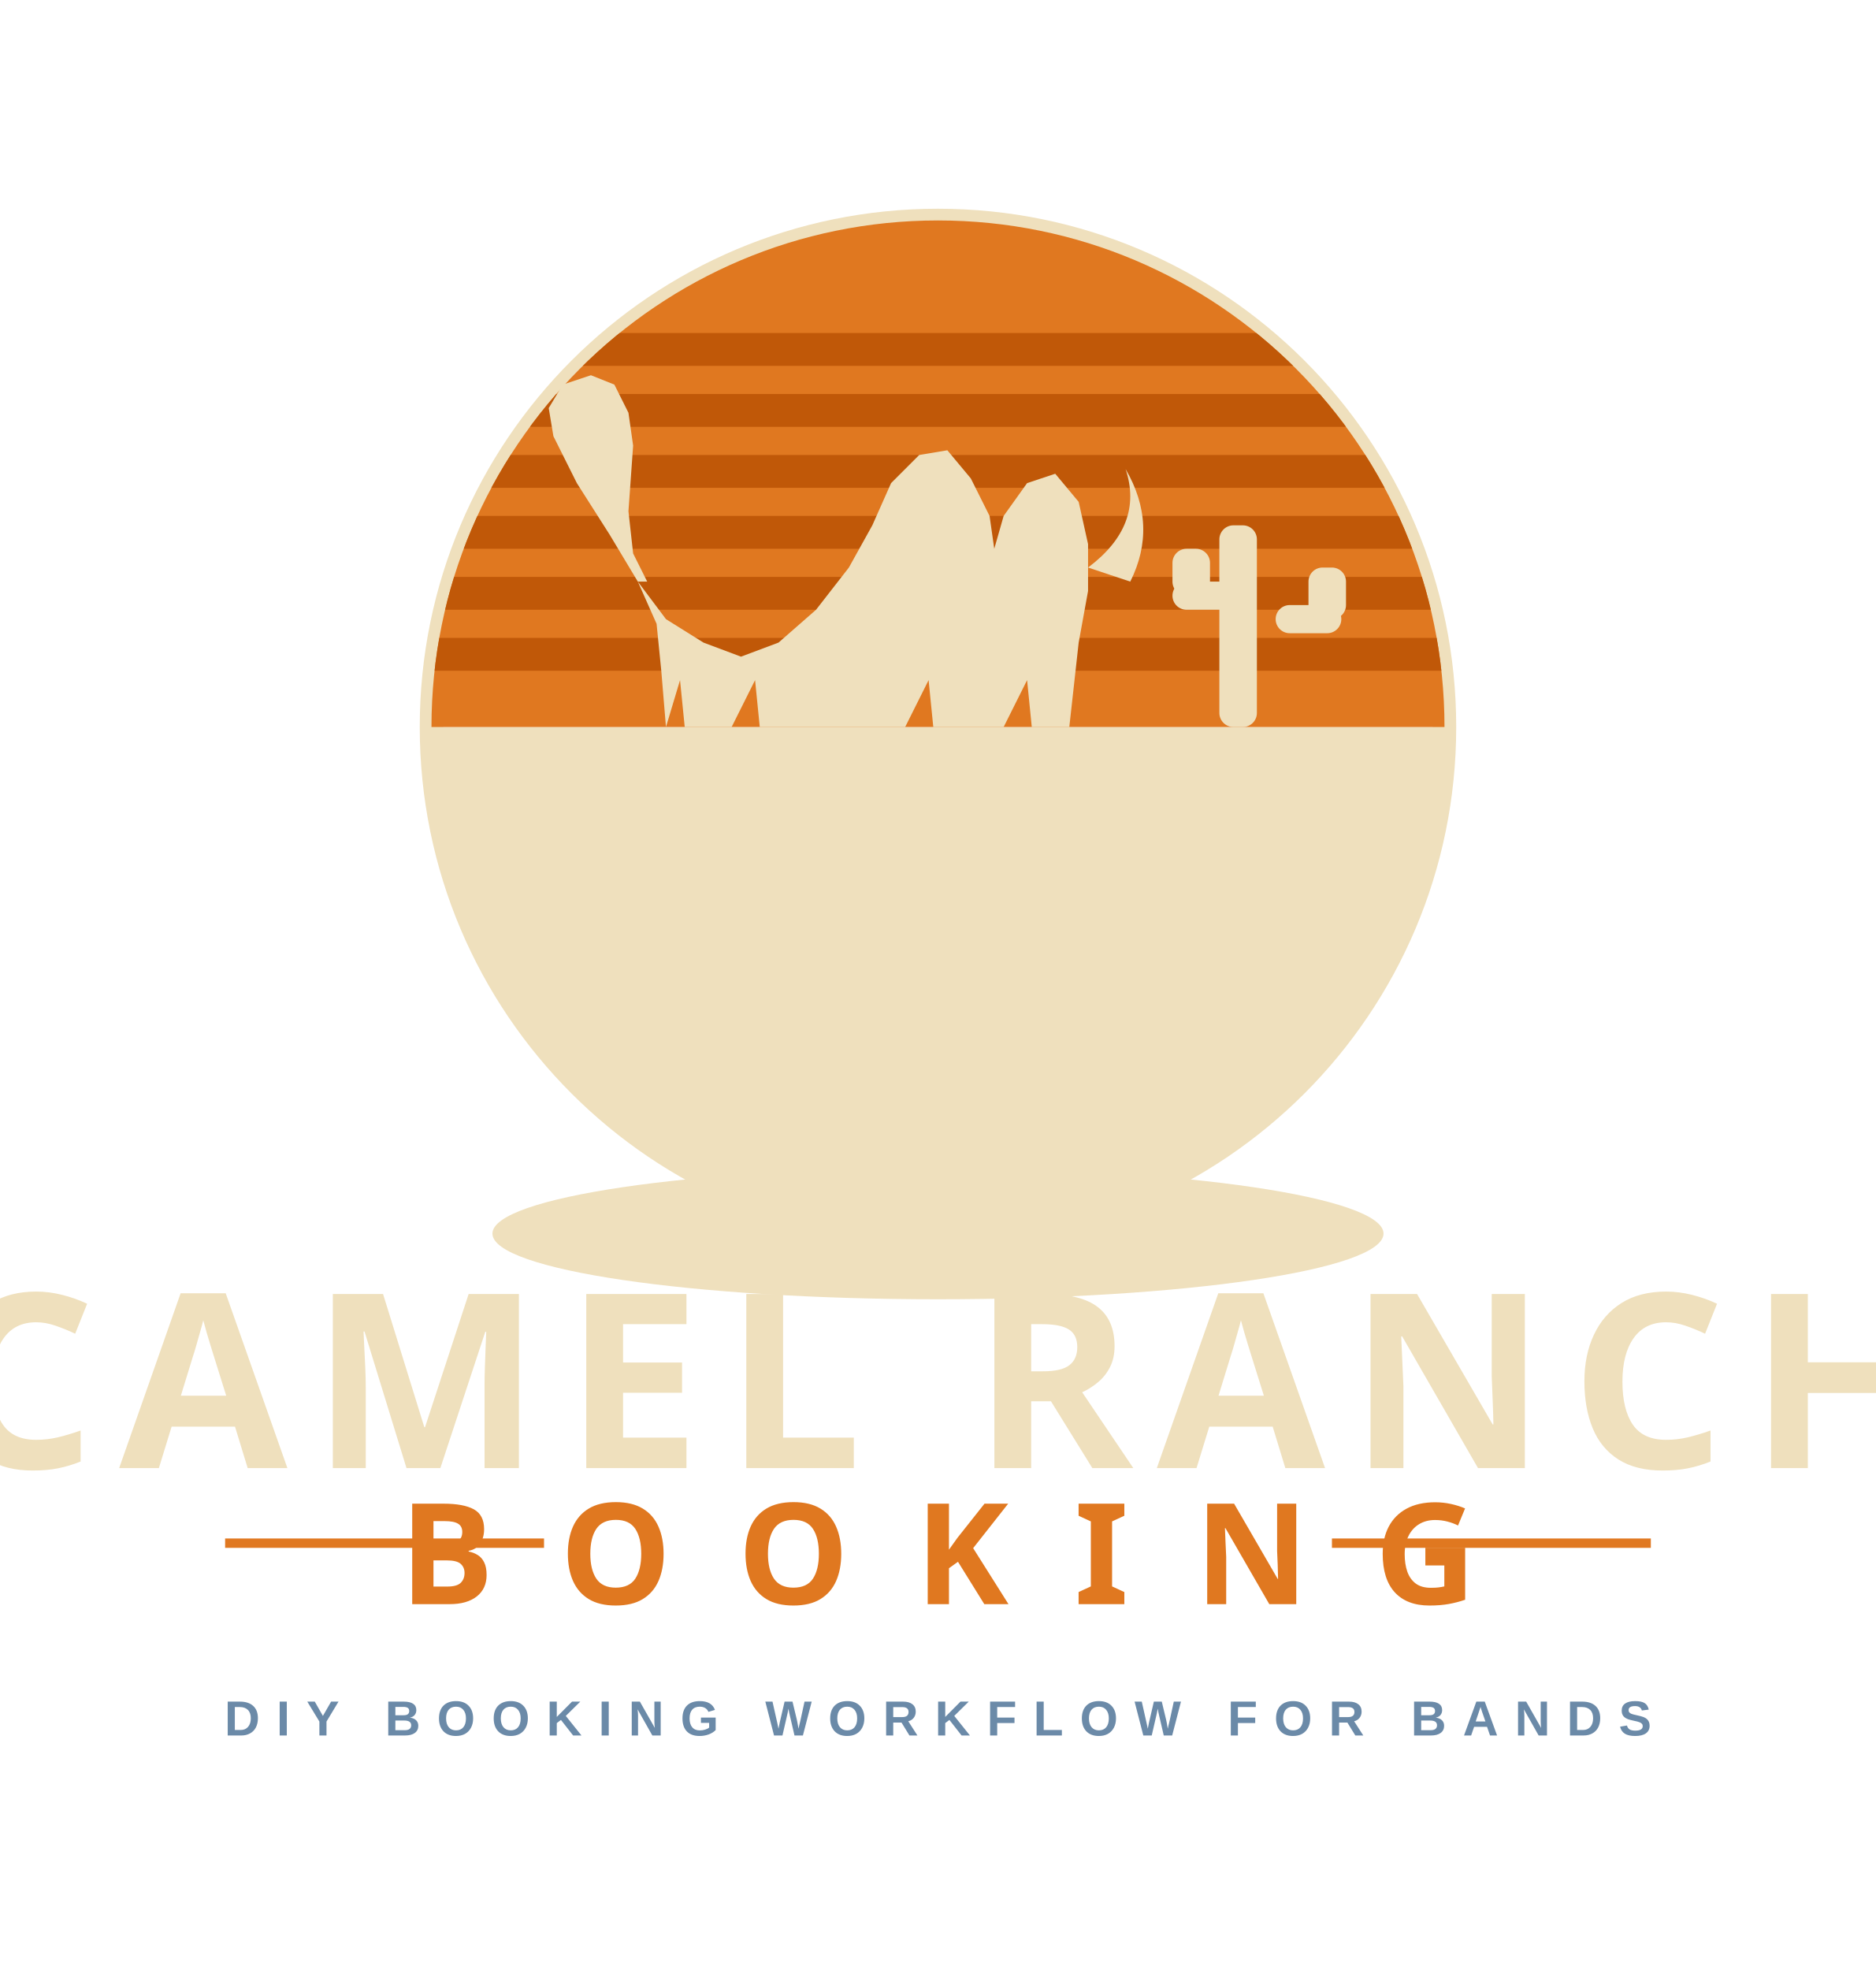
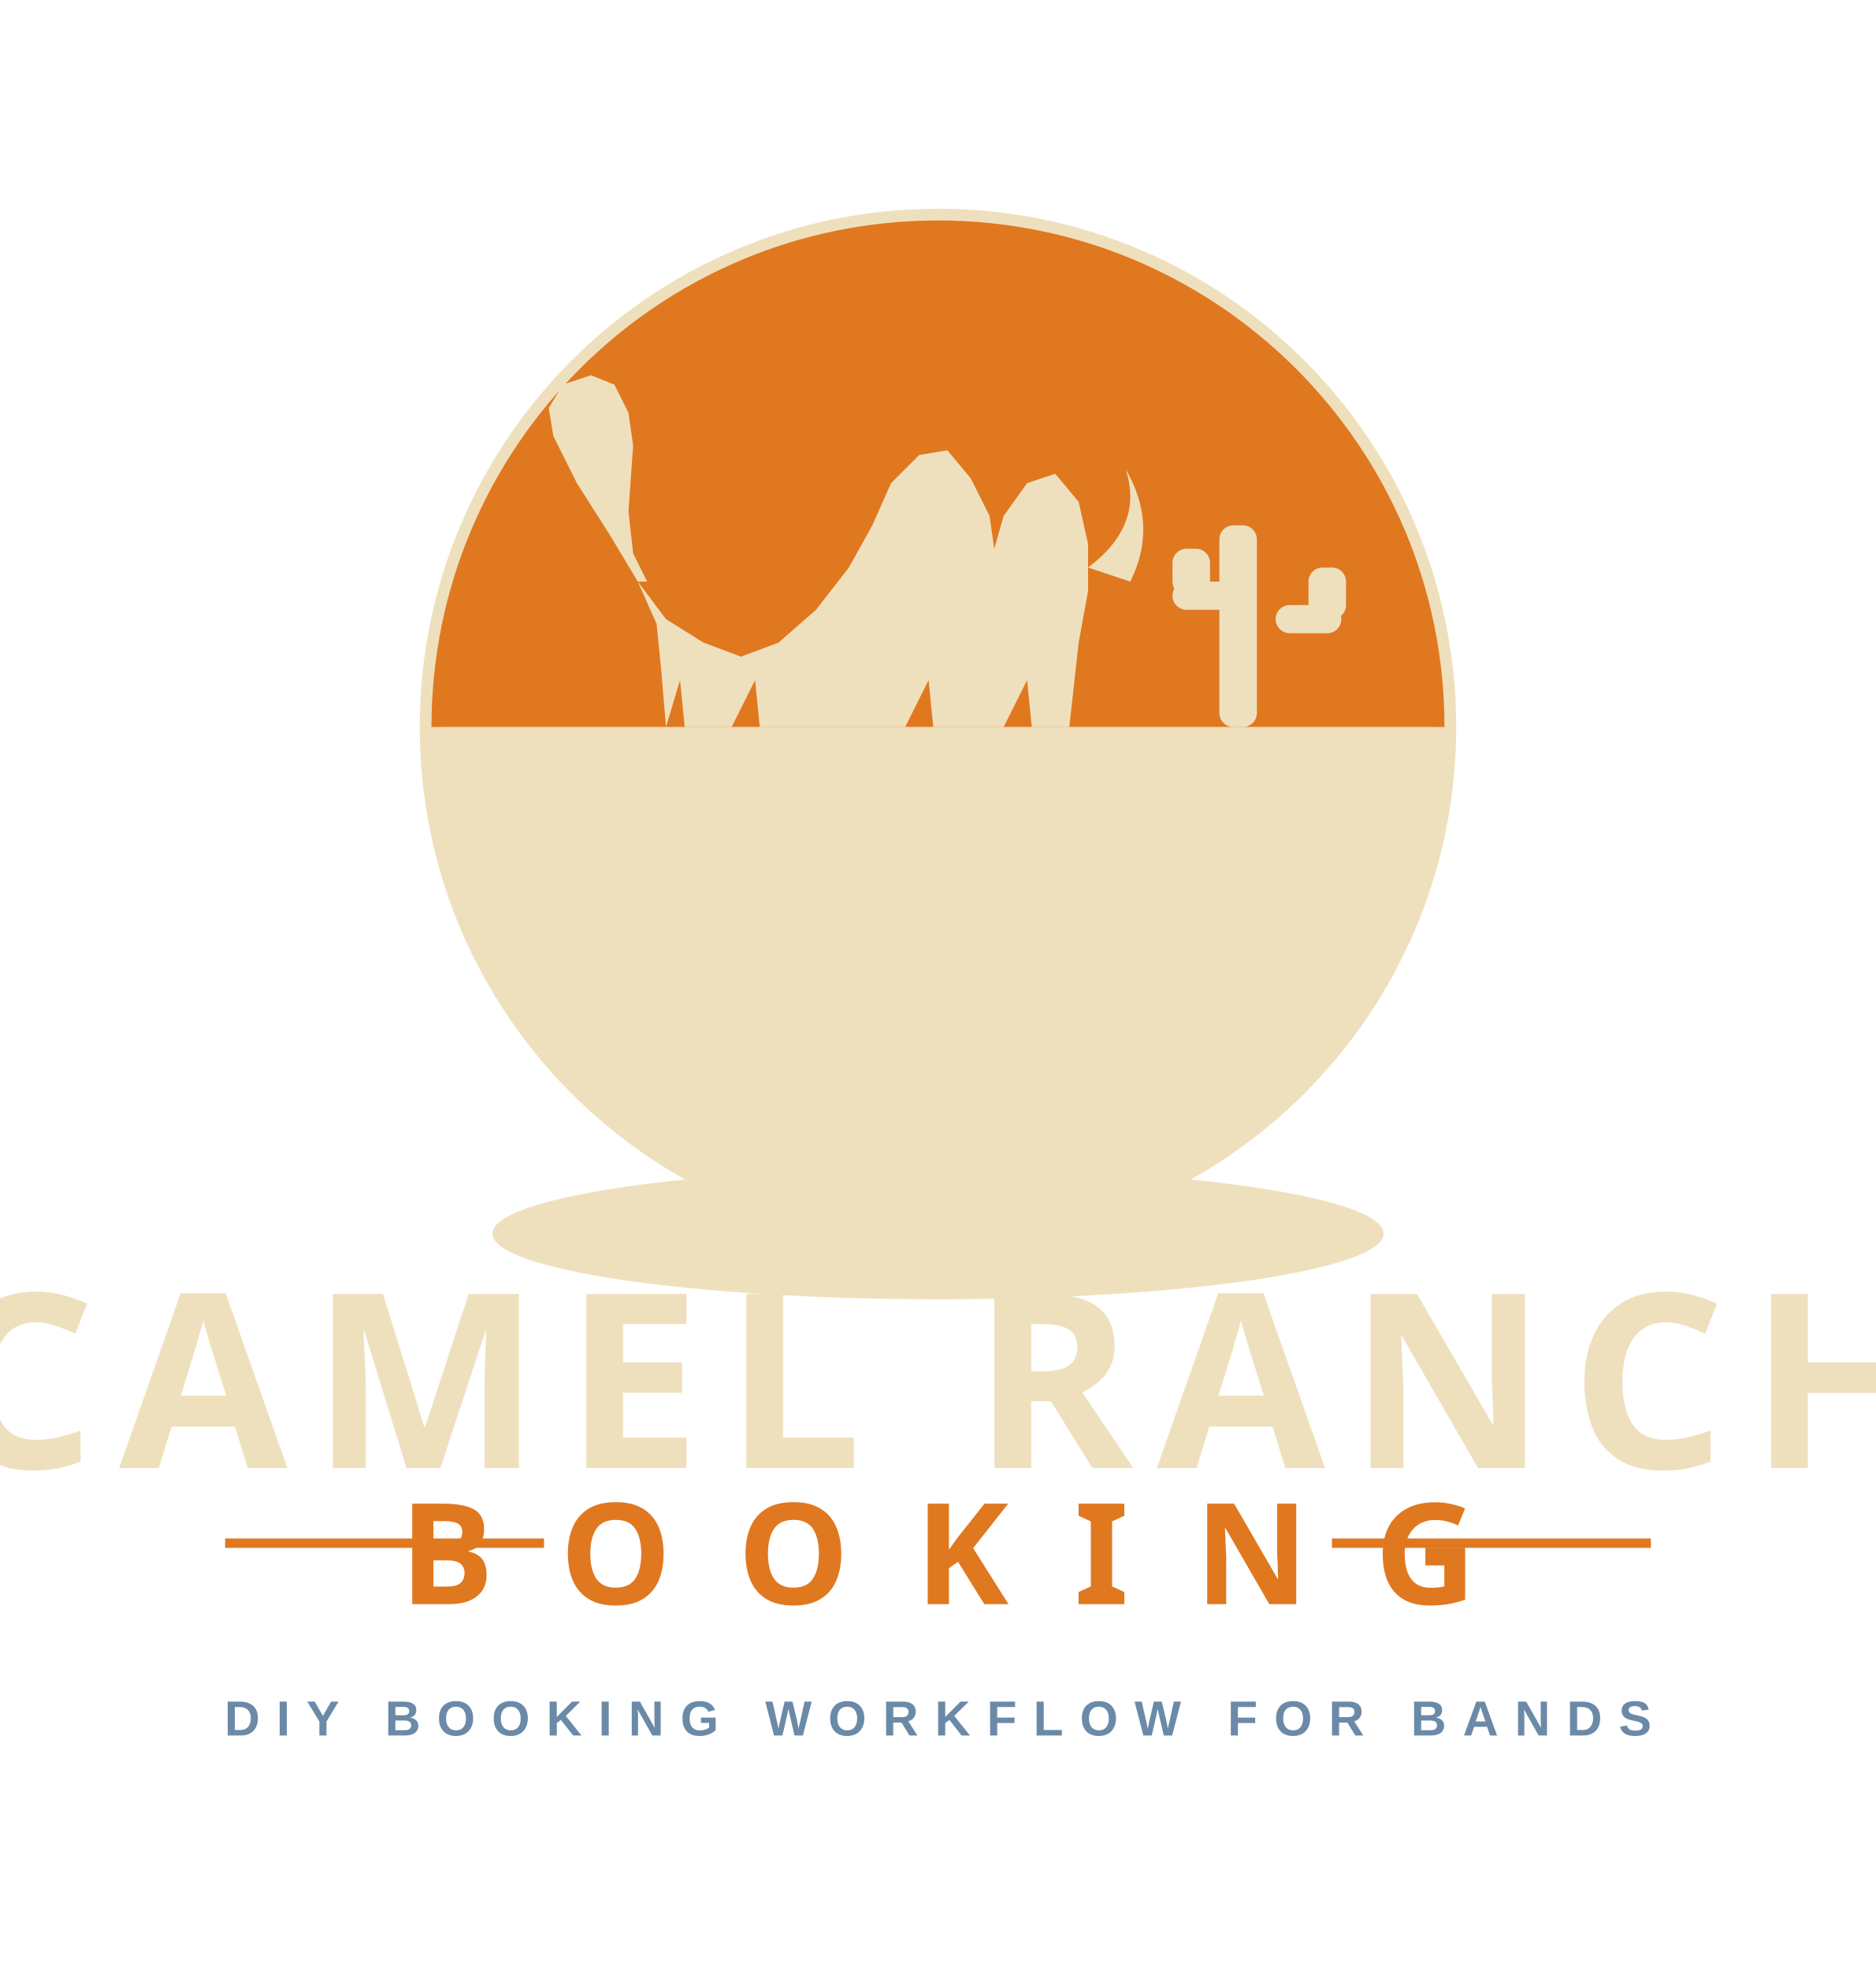
<svg xmlns="http://www.w3.org/2000/svg" viewBox="0 0 400 420" width="400" height="420">
  <circle cx="200" cy="155" r="108" fill="none" stroke="#EFE0BD" stroke-width="5" />
  <path d="M 92 155 A 108 108 0 0 0 308 155 Z" fill="#EFE0BD" />
  <path d="M 92 155 A 108 108 0 0 1 308 155 Z" fill="#E07820" />
-   <clipPath id="topclip">
-     <path d="M 92 155 A 108 108 0 0 1 308 155 Z" />
-   </clipPath>
-   <g clip-path="url(#topclip)">
-     <rect x="92" y="71" width="216" height="7" fill="#C05808" />
-     <rect x="92" y="84" width="216" height="7" fill="#C05808" />
-     <rect x="92" y="97" width="216" height="7" fill="#C05808" />
-     <rect x="92" y="110" width="216" height="7" fill="#C05808" />
-     <rect x="92" y="123" width="216" height="7" fill="#C05808" />
-     <rect x="92" y="136" width="216" height="7" fill="#C05808" />
-   </g>
  <ellipse cx="200" cy="263" rx="95" ry="14" fill="#EFE0BD" />
  <g fill="#EFE0BD">
    <rect x="260" y="112" width="8" height="43" rx="3" />
    <rect x="250" y="124" width="14" height="6" rx="3" />
    <rect x="250" y="117" width="8" height="10" rx="3" />
    <rect x="272" y="129" width="14" height="6" rx="3" />
    <rect x="279" y="121" width="8" height="11" rx="3" />
  </g>
  <path d="     M 142 155 L 141 143 L 140 133 L 136 124     L 142 132 L 150 137 L 158 140     L 166 137 L 174 130 L 181 121     L 186 112 L 190 103 L 196 97 L 202 96     L 207 102 L 211 110 L 212 117     L 214 110 L 219 103 L 225 101     L 230 107 L 232 116 L 232 126 L 230 137 L 228 155     L 220 155 L 219 145 L 214 155     L 199 155 L 198 145 L 193 155     L 162 155 L 161 145 L 156 155     L 146 155 L 145 145 L 142 155     Z   " fill="#EFE0BD" />
  <path d="     M 136 124 L 130 114 L 123 103 L 118 93 L 117 87     L 120 82 L 126 80 L 131 82     L 134 88 L 135 95 L 134 109 L 135 118 L 138 124     Z   " fill="#EFE0BD" />
  <path d="M 232 121 Q 244 112 240 100 Q 247 112 241 124 Z" fill="#EFE0BD" />
  <text x="200" y="313" font-family="'Bebas Neue', Impact, 'Arial Narrow', sans-serif" font-size="52" font-weight="900" fill="#EFE0BD" text-anchor="middle" letter-spacing="5">CAMEL RANCH</text>
  <rect x="48" y="328" width="68" height="2" fill="#E07820" />
  <rect x="284" y="328" width="68" height="2" fill="#E07820" />
  <text x="200" y="342" font-family="'Bebas Neue', Impact, 'Arial Narrow', sans-serif" font-size="30" font-weight="700" fill="#E07820" text-anchor="middle" letter-spacing="14">BOOKING</text>
  <text x="200" y="370" font-family="'Nunito', 'Segoe UI', Arial, sans-serif" font-size="10.5" font-weight="600" fill="#6B8AA8" text-anchor="middle" letter-spacing="3.5">DIY BOOKING WORKFLOW FOR BANDS</text>
</svg>
